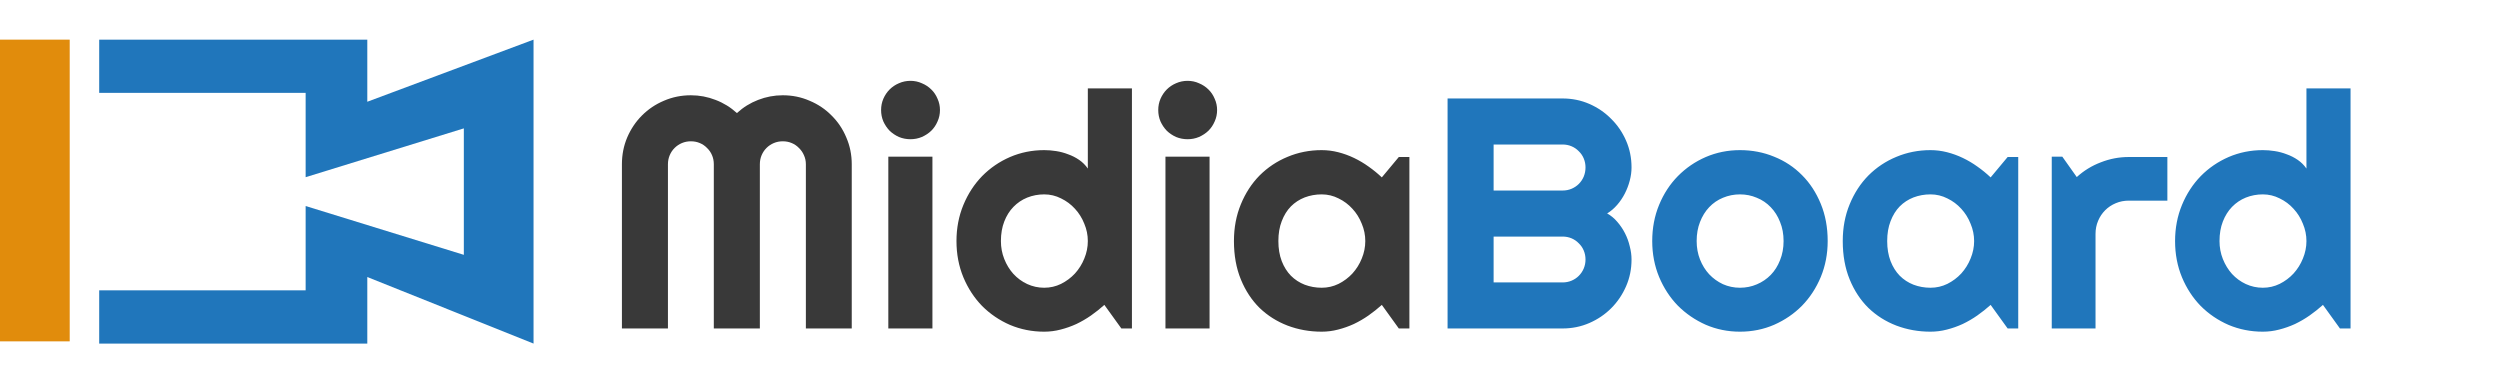
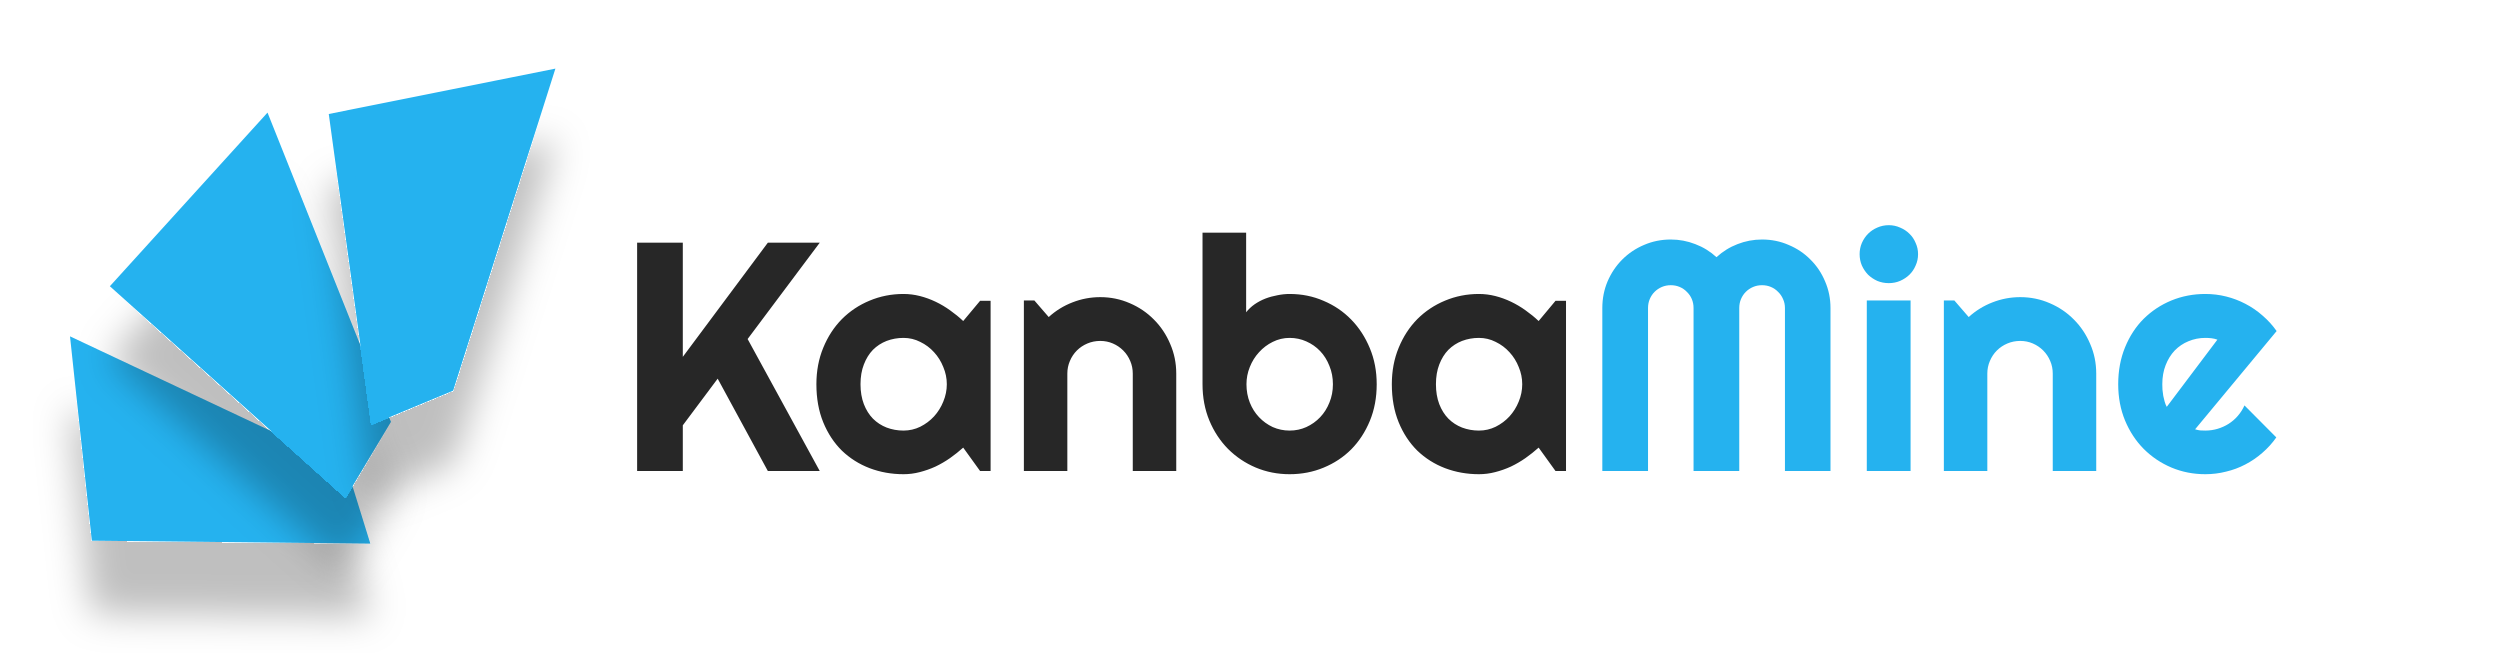
- <svg xmlns="http://www.w3.org/2000/svg" width="137" height="21" viewBox="0 0 137 21" fill="none">
-   <path d="M46.676 18H44.162V9C44.162 8.824 44.127 8.66 44.057 8.508C43.992 8.355 43.901 8.224 43.784 8.112C43.673 7.995 43.541 7.904 43.389 7.84C43.236 7.775 43.072 7.743 42.897 7.743C42.721 7.743 42.557 7.775 42.404 7.84C42.252 7.904 42.117 7.995 42 8.112C41.889 8.224 41.801 8.355 41.736 8.508C41.672 8.66 41.64 8.824 41.64 9V18H39.117V9C39.117 8.824 39.085 8.66 39.02 8.508C38.956 8.355 38.865 8.224 38.748 8.112C38.637 7.995 38.505 7.904 38.352 7.84C38.2 7.775 38.036 7.743 37.86 7.743C37.685 7.743 37.52 7.775 37.368 7.84C37.216 7.904 37.081 7.995 36.964 8.112C36.852 8.224 36.765 8.355 36.7 8.508C36.636 8.66 36.603 8.824 36.603 9V18H34.081V9C34.081 8.479 34.178 7.989 34.371 7.532C34.57 7.069 34.84 6.668 35.18 6.328C35.525 5.982 35.927 5.713 36.384 5.52C36.847 5.32 37.339 5.221 37.86 5.221C38.329 5.221 38.78 5.306 39.214 5.476C39.648 5.64 40.037 5.88 40.383 6.196C40.728 5.88 41.115 5.64 41.543 5.476C41.977 5.306 42.428 5.221 42.897 5.221C43.418 5.221 43.907 5.32 44.364 5.52C44.827 5.713 45.228 5.982 45.568 6.328C45.914 6.668 46.184 7.069 46.377 7.532C46.576 7.989 46.676 8.479 46.676 9V18ZM51.51 6.029C51.51 6.252 51.466 6.46 51.378 6.653C51.296 6.847 51.182 7.017 51.035 7.163C50.889 7.304 50.716 7.418 50.517 7.506C50.323 7.588 50.115 7.629 49.893 7.629C49.67 7.629 49.459 7.588 49.26 7.506C49.066 7.418 48.897 7.304 48.75 7.163C48.609 7.017 48.495 6.847 48.407 6.653C48.325 6.46 48.284 6.252 48.284 6.029C48.284 5.812 48.325 5.607 48.407 5.414C48.495 5.215 48.609 5.045 48.75 4.904C48.897 4.758 49.066 4.644 49.26 4.562C49.459 4.474 49.67 4.43 49.893 4.43C50.115 4.43 50.323 4.474 50.517 4.562C50.716 4.644 50.889 4.758 51.035 4.904C51.182 5.045 51.296 5.215 51.378 5.414C51.466 5.607 51.51 5.812 51.51 6.029ZM51.097 18H48.68V8.587H51.097V18ZM62.03 18H61.45L60.519 16.708C60.29 16.913 60.047 17.106 59.789 17.288C59.537 17.464 59.27 17.619 58.989 17.754C58.708 17.883 58.418 17.985 58.119 18.061C57.826 18.138 57.527 18.176 57.223 18.176C56.56 18.176 55.937 18.053 55.351 17.807C54.77 17.555 54.261 17.209 53.821 16.77C53.388 16.324 53.045 15.8 52.793 15.196C52.541 14.587 52.415 13.925 52.415 13.21C52.415 12.501 52.541 11.842 52.793 11.232C53.045 10.623 53.388 10.096 53.821 9.65C54.261 9.205 54.77 8.856 55.351 8.604C55.937 8.353 56.56 8.227 57.223 8.227C57.434 8.227 57.65 8.244 57.873 8.279C58.102 8.314 58.321 8.373 58.532 8.455C58.749 8.531 58.951 8.634 59.139 8.763C59.326 8.892 59.484 9.05 59.613 9.237V4.843H62.03V18ZM59.613 13.21C59.613 12.882 59.549 12.565 59.42 12.261C59.297 11.95 59.127 11.678 58.91 11.443C58.693 11.203 58.438 11.013 58.145 10.872C57.858 10.726 57.551 10.652 57.223 10.652C56.895 10.652 56.584 10.711 56.291 10.828C56.004 10.945 55.752 11.115 55.535 11.338C55.324 11.555 55.157 11.821 55.034 12.138C54.911 12.454 54.85 12.812 54.85 13.21C54.85 13.556 54.911 13.884 55.034 14.194C55.157 14.505 55.324 14.777 55.535 15.012C55.752 15.246 56.004 15.431 56.291 15.565C56.584 15.7 56.895 15.768 57.223 15.768C57.551 15.768 57.858 15.697 58.145 15.557C58.438 15.41 58.693 15.22 58.91 14.985C59.127 14.745 59.297 14.473 59.42 14.168C59.549 13.857 59.613 13.538 59.613 13.21ZM66.697 6.029C66.697 6.252 66.653 6.46 66.565 6.653C66.483 6.847 66.369 7.017 66.223 7.163C66.076 7.304 65.903 7.418 65.704 7.506C65.511 7.588 65.303 7.629 65.08 7.629C64.857 7.629 64.647 7.588 64.447 7.506C64.254 7.418 64.084 7.304 63.938 7.163C63.797 7.017 63.683 6.847 63.595 6.653C63.513 6.46 63.472 6.252 63.472 6.029C63.472 5.812 63.513 5.607 63.595 5.414C63.683 5.215 63.797 5.045 63.938 4.904C64.084 4.758 64.254 4.644 64.447 4.562C64.647 4.474 64.857 4.43 65.08 4.43C65.303 4.43 65.511 4.474 65.704 4.562C65.903 4.644 66.076 4.758 66.223 4.904C66.369 5.045 66.483 5.215 66.565 5.414C66.653 5.607 66.697 5.812 66.697 6.029ZM66.284 18H63.867V8.587H66.284V18ZM77.235 18H76.655L75.724 16.708C75.495 16.913 75.252 17.106 74.994 17.288C74.742 17.464 74.476 17.619 74.194 17.754C73.913 17.883 73.623 17.985 73.324 18.061C73.031 18.138 72.732 18.176 72.428 18.176C71.766 18.176 71.142 18.064 70.556 17.842C69.976 17.619 69.466 17.297 69.026 16.875C68.593 16.447 68.25 15.926 67.998 15.31C67.746 14.695 67.62 13.995 67.62 13.21C67.62 12.477 67.746 11.807 67.998 11.197C68.25 10.582 68.593 10.055 69.026 9.615C69.466 9.176 69.976 8.836 70.556 8.596C71.142 8.35 71.766 8.227 72.428 8.227C72.732 8.227 73.034 8.265 73.333 8.341C73.632 8.417 73.922 8.522 74.203 8.657C74.484 8.792 74.751 8.95 75.003 9.132C75.261 9.313 75.501 9.51 75.724 9.721L76.655 8.604H77.235V18ZM74.818 13.21C74.818 12.882 74.754 12.565 74.625 12.261C74.502 11.95 74.332 11.678 74.115 11.443C73.898 11.203 73.644 11.013 73.351 10.872C73.064 10.726 72.756 10.652 72.428 10.652C72.1 10.652 71.789 10.708 71.496 10.819C71.209 10.931 70.957 11.095 70.74 11.312C70.529 11.528 70.362 11.798 70.239 12.12C70.116 12.437 70.055 12.8 70.055 13.21C70.055 13.62 70.116 13.986 70.239 14.309C70.362 14.625 70.529 14.892 70.74 15.108C70.957 15.325 71.209 15.489 71.496 15.601C71.789 15.712 72.1 15.768 72.428 15.768C72.756 15.768 73.064 15.697 73.351 15.557C73.644 15.41 73.898 15.22 74.115 14.985C74.332 14.745 74.502 14.473 74.625 14.168C74.754 13.857 74.818 13.538 74.818 13.21Z" fill="#393939" />
-   <path d="M89.408 14.221C89.408 14.742 89.309 15.231 89.109 15.688C88.91 16.145 88.638 16.547 88.292 16.893C87.952 17.232 87.554 17.502 87.097 17.701C86.64 17.9 86.15 18 85.629 18H79.327V5.396H85.629C86.15 5.396 86.64 5.496 87.097 5.695C87.554 5.895 87.952 6.167 88.292 6.513C88.638 6.853 88.91 7.251 89.109 7.708C89.309 8.165 89.408 8.654 89.408 9.176C89.408 9.41 89.376 9.65 89.311 9.896C89.247 10.143 89.156 10.38 89.039 10.608C88.922 10.837 88.781 11.045 88.617 11.232C88.453 11.42 88.272 11.575 88.072 11.698C88.277 11.81 88.462 11.962 88.626 12.155C88.79 12.343 88.931 12.551 89.048 12.779C89.165 13.008 89.253 13.248 89.311 13.5C89.376 13.746 89.408 13.986 89.408 14.221ZM81.85 15.477H85.629C85.805 15.477 85.969 15.445 86.121 15.381C86.273 15.316 86.405 15.229 86.517 15.117C86.634 15 86.725 14.865 86.789 14.713C86.853 14.56 86.886 14.396 86.886 14.221C86.886 14.045 86.853 13.881 86.789 13.729C86.725 13.576 86.634 13.444 86.517 13.333C86.405 13.216 86.273 13.125 86.121 13.06C85.969 12.996 85.805 12.964 85.629 12.964H81.85V15.477ZM81.85 10.441H85.629C85.805 10.441 85.969 10.409 86.121 10.345C86.273 10.28 86.405 10.192 86.517 10.081C86.634 9.964 86.725 9.829 86.789 9.677C86.853 9.519 86.886 9.352 86.886 9.176C86.886 9 86.853 8.836 86.789 8.684C86.725 8.531 86.634 8.399 86.517 8.288C86.405 8.171 86.273 8.08 86.121 8.016C85.969 7.951 85.805 7.919 85.629 7.919H81.85V10.441ZM100.157 13.21C100.157 13.913 100.031 14.569 99.779 15.179C99.527 15.782 99.185 16.307 98.751 16.752C98.317 17.191 97.808 17.54 97.222 17.798C96.642 18.05 96.018 18.176 95.35 18.176C94.688 18.176 94.064 18.05 93.478 17.798C92.897 17.54 92.388 17.191 91.948 16.752C91.515 16.307 91.172 15.782 90.92 15.179C90.668 14.569 90.542 13.913 90.542 13.21C90.542 12.495 90.668 11.833 90.92 11.224C91.172 10.614 91.515 10.09 91.948 9.65C92.388 9.205 92.897 8.856 93.478 8.604C94.064 8.353 94.688 8.227 95.35 8.227C96.018 8.227 96.642 8.347 97.222 8.587C97.808 8.821 98.317 9.158 98.751 9.598C99.185 10.031 99.527 10.556 99.779 11.171C100.031 11.78 100.157 12.46 100.157 13.21ZM97.74 13.21C97.74 12.823 97.676 12.475 97.547 12.164C97.424 11.848 97.254 11.578 97.037 11.355C96.82 11.127 96.565 10.954 96.272 10.837C95.985 10.714 95.678 10.652 95.35 10.652C95.022 10.652 94.711 10.714 94.418 10.837C94.131 10.954 93.879 11.127 93.662 11.355C93.451 11.578 93.284 11.848 93.161 12.164C93.038 12.475 92.977 12.823 92.977 13.21C92.977 13.573 93.038 13.91 93.161 14.221C93.284 14.531 93.451 14.801 93.662 15.029C93.879 15.258 94.131 15.44 94.418 15.574C94.711 15.703 95.022 15.768 95.35 15.768C95.678 15.768 95.985 15.706 96.272 15.583C96.565 15.46 96.82 15.287 97.037 15.065C97.254 14.842 97.424 14.572 97.547 14.256C97.676 13.94 97.74 13.591 97.74 13.21ZM110.599 18H110.019L109.087 16.708C108.858 16.913 108.615 17.106 108.357 17.288C108.105 17.464 107.839 17.619 107.558 17.754C107.276 17.883 106.986 17.985 106.688 18.061C106.395 18.138 106.096 18.176 105.791 18.176C105.129 18.176 104.505 18.064 103.919 17.842C103.339 17.619 102.829 17.297 102.39 16.875C101.956 16.447 101.613 15.926 101.361 15.31C101.109 14.695 100.983 13.995 100.983 13.21C100.983 12.477 101.109 11.807 101.361 11.197C101.613 10.582 101.956 10.055 102.39 9.615C102.829 9.176 103.339 8.836 103.919 8.596C104.505 8.35 105.129 8.227 105.791 8.227C106.096 8.227 106.397 8.265 106.696 8.341C106.995 8.417 107.285 8.522 107.566 8.657C107.848 8.792 108.114 8.95 108.366 9.132C108.624 9.313 108.864 9.51 109.087 9.721L110.019 8.604H110.599V18ZM108.182 13.21C108.182 12.882 108.117 12.565 107.988 12.261C107.865 11.95 107.695 11.678 107.479 11.443C107.262 11.203 107.007 11.013 106.714 10.872C106.427 10.726 106.119 10.652 105.791 10.652C105.463 10.652 105.152 10.708 104.859 10.819C104.572 10.931 104.32 11.095 104.104 11.312C103.893 11.528 103.726 11.798 103.603 12.12C103.479 12.437 103.418 12.8 103.418 13.21C103.418 13.62 103.479 13.986 103.603 14.309C103.726 14.625 103.893 14.892 104.104 15.108C104.32 15.325 104.572 15.489 104.859 15.601C105.152 15.712 105.463 15.768 105.791 15.768C106.119 15.768 106.427 15.697 106.714 15.557C107.007 15.41 107.262 15.22 107.479 14.985C107.695 14.745 107.865 14.473 107.988 14.168C108.117 13.857 108.182 13.538 108.182 13.21ZM114.835 18H112.436V8.587H113.016L113.807 9.703C114.193 9.352 114.633 9.082 115.125 8.895C115.617 8.701 116.127 8.604 116.654 8.604H118.772V10.995H116.654C116.402 10.995 116.165 11.042 115.942 11.136C115.72 11.229 115.526 11.358 115.362 11.523C115.198 11.687 115.069 11.88 114.976 12.102C114.882 12.325 114.835 12.562 114.835 12.815V18ZM128.81 18H128.229L127.298 16.708C127.069 16.913 126.826 17.106 126.568 17.288C126.316 17.464 126.05 17.619 125.769 17.754C125.487 17.883 125.197 17.985 124.898 18.061C124.605 18.138 124.307 18.176 124.002 18.176C123.34 18.176 122.716 18.053 122.13 17.807C121.55 17.555 121.04 17.209 120.601 16.77C120.167 16.324 119.824 15.8 119.572 15.196C119.32 14.587 119.194 13.925 119.194 13.21C119.194 12.501 119.32 11.842 119.572 11.232C119.824 10.623 120.167 10.096 120.601 9.65C121.04 9.205 121.55 8.856 122.13 8.604C122.716 8.353 123.34 8.227 124.002 8.227C124.213 8.227 124.43 8.244 124.652 8.279C124.881 8.314 125.101 8.373 125.312 8.455C125.528 8.531 125.73 8.634 125.918 8.763C126.105 8.892 126.264 9.05 126.393 9.237V4.843H128.81V18ZM126.393 13.21C126.393 12.882 126.328 12.565 126.199 12.261C126.076 11.95 125.906 11.678 125.689 11.443C125.473 11.203 125.218 11.013 124.925 10.872C124.638 10.726 124.33 10.652 124.002 10.652C123.674 10.652 123.363 10.711 123.07 10.828C122.783 10.945 122.531 11.115 122.314 11.338C122.104 11.555 121.937 11.821 121.813 12.138C121.69 12.454 121.629 12.812 121.629 13.21C121.629 13.556 121.69 13.884 121.813 14.194C121.937 14.505 122.104 14.777 122.314 15.012C122.531 15.246 122.783 15.431 123.07 15.565C123.363 15.7 123.674 15.768 124.002 15.768C124.33 15.768 124.638 15.697 124.925 15.557C125.218 15.41 125.473 15.22 125.689 14.985C125.906 14.745 126.076 14.473 126.199 14.168C126.328 13.857 126.393 13.538 126.393 13.21Z" fill="#2076BB" />
-   <rect y="2.172" width="3.82" height="16.534" fill="#E18C0C" />
-   <path d="M20.128 2.172H5.436V5.09H16.749V9.71L25.418 7.035V13.965L16.749 11.29V15.91H5.436V18.828H20.128V15.181L29.238 18.828V2.172L20.128 5.576V2.172Z" fill="#2076BB" />
+ <svg xmlns="http://www.w3.org/2000/svg" width="138" height="37" viewBox="0 0 138 37" fill="none">
+   <path d="M37.691 26H35.169V13.396H37.691V19.698L42.385 13.396H45.25L41.269 18.714L45.25 26H42.385L39.616 20.902L37.691 23.477V26ZM54.681 26H54.101L53.169 24.708C52.94 24.913 52.697 25.106 52.44 25.288C52.188 25.464 51.921 25.619 51.64 25.754C51.358 25.883 51.068 25.985 50.77 26.061C50.477 26.138 50.178 26.176 49.873 26.176C49.211 26.176 48.587 26.064 48.001 25.842C47.421 25.619 46.911 25.297 46.472 24.875C46.038 24.447 45.695 23.926 45.443 23.311C45.191 22.695 45.065 21.995 45.065 21.21C45.065 20.477 45.191 19.807 45.443 19.197C45.695 18.582 46.038 18.055 46.472 17.615C46.911 17.176 47.421 16.836 48.001 16.596C48.587 16.35 49.211 16.227 49.873 16.227C50.178 16.227 50.48 16.265 50.778 16.341C51.077 16.417 51.367 16.523 51.648 16.657C51.93 16.792 52.196 16.95 52.448 17.132C52.706 17.314 52.946 17.51 53.169 17.721L54.101 16.605H54.681V26ZM52.264 21.21C52.264 20.882 52.199 20.565 52.07 20.261C51.947 19.95 51.777 19.678 51.56 19.443C51.344 19.203 51.089 19.013 50.796 18.872C50.509 18.726 50.201 18.652 49.873 18.652C49.545 18.652 49.234 18.708 48.941 18.819C48.654 18.931 48.402 19.095 48.185 19.311C47.975 19.528 47.808 19.798 47.685 20.12C47.562 20.436 47.5 20.8 47.5 21.21C47.5 21.62 47.562 21.986 47.685 22.309C47.808 22.625 47.975 22.892 48.185 23.108C48.402 23.325 48.654 23.489 48.941 23.601C49.234 23.712 49.545 23.768 49.873 23.768C50.201 23.768 50.509 23.697 50.796 23.557C51.089 23.41 51.344 23.22 51.56 22.985C51.777 22.745 51.947 22.473 52.07 22.168C52.199 21.857 52.264 21.538 52.264 21.21ZM58.917 26H56.518V16.587H57.098L57.889 17.501C58.275 17.149 58.712 16.88 59.198 16.692C59.69 16.499 60.203 16.402 60.736 16.402C61.31 16.402 61.852 16.514 62.362 16.736C62.872 16.953 63.317 17.255 63.698 17.642C64.079 18.023 64.378 18.471 64.595 18.986C64.817 19.496 64.929 20.041 64.929 20.621V26H62.529V20.621C62.529 20.375 62.482 20.144 62.389 19.927C62.295 19.704 62.166 19.511 62.002 19.347C61.838 19.183 61.648 19.054 61.431 18.96C61.214 18.866 60.982 18.819 60.736 18.819C60.484 18.819 60.247 18.866 60.024 18.96C59.802 19.054 59.608 19.183 59.444 19.347C59.28 19.511 59.151 19.704 59.058 19.927C58.964 20.144 58.917 20.375 58.917 20.621V26ZM75.994 21.21C75.994 21.948 75.868 22.622 75.616 23.231C75.364 23.841 75.022 24.365 74.588 24.805C74.154 25.238 73.644 25.575 73.059 25.815C72.478 26.056 71.855 26.176 71.186 26.176C70.524 26.176 69.9 26.053 69.314 25.807C68.734 25.561 68.225 25.218 67.785 24.778C67.352 24.339 67.009 23.817 66.757 23.214C66.505 22.605 66.379 21.936 66.379 21.21V12.843H68.787V17.237C68.916 17.073 69.071 16.927 69.253 16.798C69.44 16.669 69.64 16.564 69.851 16.481C70.067 16.399 70.29 16.338 70.519 16.297C70.747 16.25 70.97 16.227 71.186 16.227C71.855 16.227 72.478 16.352 73.059 16.605C73.644 16.851 74.154 17.196 74.588 17.642C75.022 18.087 75.364 18.614 75.616 19.224C75.868 19.827 75.994 20.489 75.994 21.21ZM73.577 21.21C73.577 20.847 73.513 20.51 73.384 20.199C73.261 19.883 73.091 19.61 72.874 19.382C72.657 19.153 72.402 18.975 72.109 18.846C71.822 18.717 71.515 18.652 71.186 18.652C70.858 18.652 70.548 18.726 70.255 18.872C69.968 19.013 69.716 19.203 69.499 19.443C69.282 19.678 69.112 19.95 68.989 20.261C68.866 20.565 68.805 20.882 68.805 21.21C68.805 21.573 68.866 21.91 68.989 22.221C69.112 22.531 69.282 22.801 69.499 23.029C69.716 23.258 69.968 23.439 70.255 23.574C70.548 23.703 70.858 23.768 71.186 23.768C71.515 23.768 71.822 23.703 72.109 23.574C72.402 23.439 72.657 23.258 72.874 23.029C73.091 22.801 73.261 22.531 73.384 22.221C73.513 21.91 73.577 21.573 73.577 21.21ZM86.444 26H85.864L84.933 24.708C84.704 24.913 84.461 25.106 84.203 25.288C83.951 25.464 83.685 25.619 83.403 25.754C83.122 25.883 82.832 25.985 82.533 26.061C82.24 26.138 81.941 26.176 81.637 26.176C80.975 26.176 80.351 26.064 79.765 25.842C79.185 25.619 78.675 25.297 78.235 24.875C77.802 24.447 77.459 23.926 77.207 23.311C76.955 22.695 76.829 21.995 76.829 21.21C76.829 20.477 76.955 19.807 77.207 19.197C77.459 18.582 77.802 18.055 78.235 17.615C78.675 17.176 79.185 16.836 79.765 16.596C80.351 16.35 80.975 16.227 81.637 16.227C81.941 16.227 82.243 16.265 82.542 16.341C82.841 16.417 83.131 16.523 83.412 16.657C83.693 16.792 83.96 16.95 84.212 17.132C84.47 17.314 84.71 17.51 84.933 17.721L85.864 16.605H86.444V26ZM84.027 21.21C84.027 20.882 83.963 20.565 83.834 20.261C83.711 19.95 83.541 19.678 83.324 19.443C83.107 19.203 82.853 19.013 82.56 18.872C82.272 18.726 81.965 18.652 81.637 18.652C81.309 18.652 80.998 18.708 80.705 18.819C80.418 18.931 80.166 19.095 79.949 19.311C79.738 19.528 79.571 19.798 79.448 20.12C79.325 20.436 79.264 20.8 79.264 21.21C79.264 21.62 79.325 21.986 79.448 22.309C79.571 22.625 79.738 22.892 79.949 23.108C80.166 23.325 80.418 23.489 80.705 23.601C80.998 23.712 81.309 23.768 81.637 23.768C81.965 23.768 82.272 23.697 82.56 23.557C82.853 23.41 83.107 23.22 83.324 22.985C83.541 22.745 83.711 22.473 83.834 22.168C83.963 21.857 84.027 21.538 84.027 21.21Z" fill="#272727" />
+   <path d="M101.043 26H98.529V17C98.529 16.824 98.494 16.66 98.424 16.508C98.359 16.355 98.269 16.224 98.151 16.112C98.04 15.995 97.908 15.904 97.756 15.84C97.603 15.775 97.439 15.743 97.264 15.743C97.088 15.743 96.924 15.775 96.772 15.84C96.619 15.904 96.484 15.995 96.367 16.112C96.256 16.224 96.168 16.355 96.103 16.508C96.039 16.66 96.007 16.824 96.007 17V26H93.484V17C93.484 16.824 93.452 16.66 93.388 16.508C93.323 16.355 93.232 16.224 93.115 16.112C93.004 15.995 92.872 15.904 92.72 15.84C92.567 15.775 92.403 15.743 92.228 15.743C92.052 15.743 91.888 15.775 91.735 15.84C91.583 15.904 91.448 15.995 91.331 16.112C91.22 16.224 91.132 16.355 91.067 16.508C91.003 16.66 90.971 16.824 90.971 17V26H88.448V17C88.448 16.479 88.545 15.989 88.738 15.532C88.938 15.069 89.207 14.668 89.547 14.328C89.893 13.982 90.294 13.713 90.751 13.52C91.214 13.32 91.706 13.221 92.228 13.221C92.696 13.221 93.147 13.306 93.581 13.476C94.015 13.64 94.404 13.88 94.75 14.196C95.096 13.88 95.482 13.64 95.91 13.476C96.344 13.306 96.795 13.221 97.264 13.221C97.785 13.221 98.274 13.32 98.731 13.52C99.194 13.713 99.596 13.982 99.936 14.328C100.281 14.668 100.551 15.069 100.744 15.532C100.943 15.989 101.043 16.479 101.043 17V26ZM105.877 14.029C105.877 14.252 105.833 14.46 105.745 14.653C105.663 14.847 105.549 15.017 105.402 15.163C105.256 15.304 105.083 15.418 104.884 15.506C104.69 15.588 104.482 15.629 104.26 15.629C104.037 15.629 103.826 15.588 103.627 15.506C103.434 15.418 103.264 15.304 103.117 15.163C102.977 15.017 102.862 14.847 102.774 14.653C102.692 14.46 102.651 14.252 102.651 14.029C102.651 13.812 102.692 13.607 102.774 13.414C102.862 13.215 102.977 13.045 103.117 12.904C103.264 12.758 103.434 12.644 103.627 12.562C103.826 12.474 104.037 12.43 104.26 12.43C104.482 12.43 104.69 12.474 104.884 12.562C105.083 12.644 105.256 12.758 105.402 12.904C105.549 13.045 105.663 13.215 105.745 13.414C105.833 13.607 105.877 13.812 105.877 14.029ZM105.464 26H103.047V16.587H105.464V26ZM109.7 26H107.301V16.587H107.881L108.672 17.501C109.059 17.149 109.495 16.88 109.981 16.692C110.474 16.499 110.986 16.402 111.52 16.402C112.094 16.402 112.636 16.514 113.146 16.736C113.655 16.953 114.101 17.255 114.481 17.642C114.862 18.023 115.161 18.471 115.378 18.986C115.601 19.496 115.712 20.041 115.712 20.621V26H113.312V20.621C113.312 20.375 113.266 20.144 113.172 19.927C113.078 19.704 112.949 19.511 112.785 19.347C112.621 19.183 112.431 19.054 112.214 18.96C111.997 18.866 111.766 18.819 111.52 18.819C111.268 18.819 111.03 18.866 110.808 18.96C110.585 19.054 110.392 19.183 110.228 19.347C110.063 19.511 109.935 19.704 109.841 19.927C109.747 20.144 109.7 20.375 109.7 20.621V26ZM121.17 23.697C121.264 23.727 121.357 23.747 121.451 23.759C121.545 23.765 121.639 23.768 121.732 23.768C121.967 23.768 122.192 23.735 122.409 23.671C122.626 23.606 122.828 23.516 123.016 23.398C123.209 23.275 123.379 23.129 123.525 22.959C123.678 22.783 123.801 22.59 123.895 22.379L125.652 24.145C125.43 24.462 125.172 24.746 124.879 24.998C124.592 25.25 124.278 25.464 123.938 25.64C123.604 25.815 123.25 25.947 122.875 26.035C122.506 26.129 122.125 26.176 121.732 26.176C121.07 26.176 120.446 26.053 119.86 25.807C119.28 25.561 118.771 25.218 118.331 24.778C117.897 24.339 117.555 23.817 117.303 23.214C117.051 22.605 116.925 21.936 116.925 21.21C116.925 20.466 117.051 19.786 117.303 19.171C117.555 18.556 117.897 18.031 118.331 17.598C118.771 17.164 119.28 16.827 119.86 16.587C120.446 16.347 121.07 16.227 121.732 16.227C122.125 16.227 122.509 16.273 122.884 16.367C123.259 16.461 123.613 16.596 123.947 16.771C124.287 16.947 124.604 17.164 124.896 17.422C125.189 17.674 125.447 17.958 125.67 18.274L121.17 23.697ZM122.4 18.749C122.289 18.708 122.178 18.682 122.066 18.67C121.961 18.658 121.85 18.652 121.732 18.652C121.404 18.652 121.094 18.714 120.801 18.837C120.514 18.954 120.262 19.124 120.045 19.347C119.834 19.569 119.667 19.839 119.544 20.155C119.421 20.466 119.359 20.817 119.359 21.21C119.359 21.298 119.362 21.398 119.368 21.509C119.38 21.62 119.395 21.734 119.412 21.852C119.436 21.963 119.462 22.071 119.491 22.177C119.521 22.282 119.559 22.376 119.605 22.458L122.4 18.749Z" fill="#25B2EF" />
+   <g filter="url(#filter0_d_2_420)">
+     <path d="M19.762 29.501L5.518 29.351L4.456 19.398L18.71 26.111L19.762 29.501Z" fill="#25B2EF" />
+     <path d="M19.762 29.501L5.518 29.351L4.456 19.398L18.71 26.111L19.762 29.501Z" stroke="#25B2EF" />
+   </g>
+   <g filter="url(#filter1_d_2_420)">
+     <path d="M18.958 26.703L6.773 15.764L14.599 7.144L21.026 23.243L18.958 26.703Z" fill="#25B2EF" />
+     <path d="M18.958 26.703L6.773 15.764L14.599 7.144L21.026 23.243L18.958 26.703Z" stroke="#25B2EF" />
+   </g>
+   <g filter="url(#filter2_d_2_420)">
+     <path d="M20.903 22.736L18.707 6.69L29.925 4.444L24.608 21.194L20.903 22.736Z" fill="#25B2EF" />
+     <path d="M20.903 22.736L18.707 6.69L29.925 4.444L24.608 21.194L20.903 22.736Z" stroke="#25B2EF" />
+   </g>
+   <defs>
+     <filter id="filter0_d_2_420" x="1.864" y="18.567" width="20.579" height="17.441" filterUnits="userSpaceOnUse" color-interpolation-filters="sRGB">
+       <feFlood flood-opacity="0" result="BackgroundImageFix" />
+       <feColorMatrix in="SourceAlpha" type="matrix" values="0 0 0 0 0 0 0 0 0 0 0 0 0 0 0 0 0 0 127 0" result="hardAlpha" />
+       <feOffset dy="4" />
+       <feGaussianBlur stdDeviation="1" />
+       <feComposite in2="hardAlpha" operator="out" />
+       <feColorMatrix type="matrix" values="0 0 0 0 0 0 0 0 0 0 0 0 0 0 0 0 0 0 0.25 0" />
+       <feBlend mode="normal" in2="BackgroundImageFix" result="effect1_dropShadow_2_420" />
+       <feBlend mode="normal" in="SourceGraphic" in2="effect1_dropShadow_2_420" result="shape" />
+     </filter>
+     <filter id="filter1_d_2_420" x="4.064" y="6.216" width="19.517" height="27.265" filterUnits="userSpaceOnUse" color-interpolation-filters="sRGB">
+       <feFlood flood-opacity="0" result="BackgroundImageFix" />
+       <feColorMatrix in="SourceAlpha" type="matrix" values="0 0 0 0 0 0 0 0 0 0 0 0 0 0 0 0 0 0 127 0" result="hardAlpha" />
+       <feOffset dy="4" />
+       <feGaussianBlur stdDeviation="1" />
+       <feComposite in2="hardAlpha" operator="out" />
+       <feColorMatrix type="matrix" values="0 0 0 0 0 0 0 0 0 0 0 0 0 0 0 0 0 0 0.25 0" />
+       <feBlend mode="normal" in2="BackgroundImageFix" result="effect1_dropShadow_2_420" />
+       <feBlend mode="normal" in="SourceGraphic" in2="effect1_dropShadow_2_420" result="shape" />
+     </filter>
+     <filter id="filter2_d_2_420" x="16.148" y="3.787" width="16.51" height="25.66" filterUnits="userSpaceOnUse" color-interpolation-filters="sRGB">
+       <feFlood flood-opacity="0" result="BackgroundImageFix" />
+       <feColorMatrix in="SourceAlpha" type="matrix" values="0 0 0 0 0 0 0 0 0 0 0 0 0 0 0 0 0 0 127 0" result="hardAlpha" />
+       <feOffset dy="4" />
+       <feGaussianBlur stdDeviation="1" />
+       <feComposite in2="hardAlpha" operator="out" />
+       <feColorMatrix type="matrix" values="0 0 0 0 0 0 0 0 0 0 0 0 0 0 0 0 0 0 0.25 0" />
+       <feBlend mode="normal" in2="BackgroundImageFix" result="effect1_dropShadow_2_420" />
+       <feBlend mode="normal" in="SourceGraphic" in2="effect1_dropShadow_2_420" result="shape" />
+     </filter>
+   </defs>
</svg>
